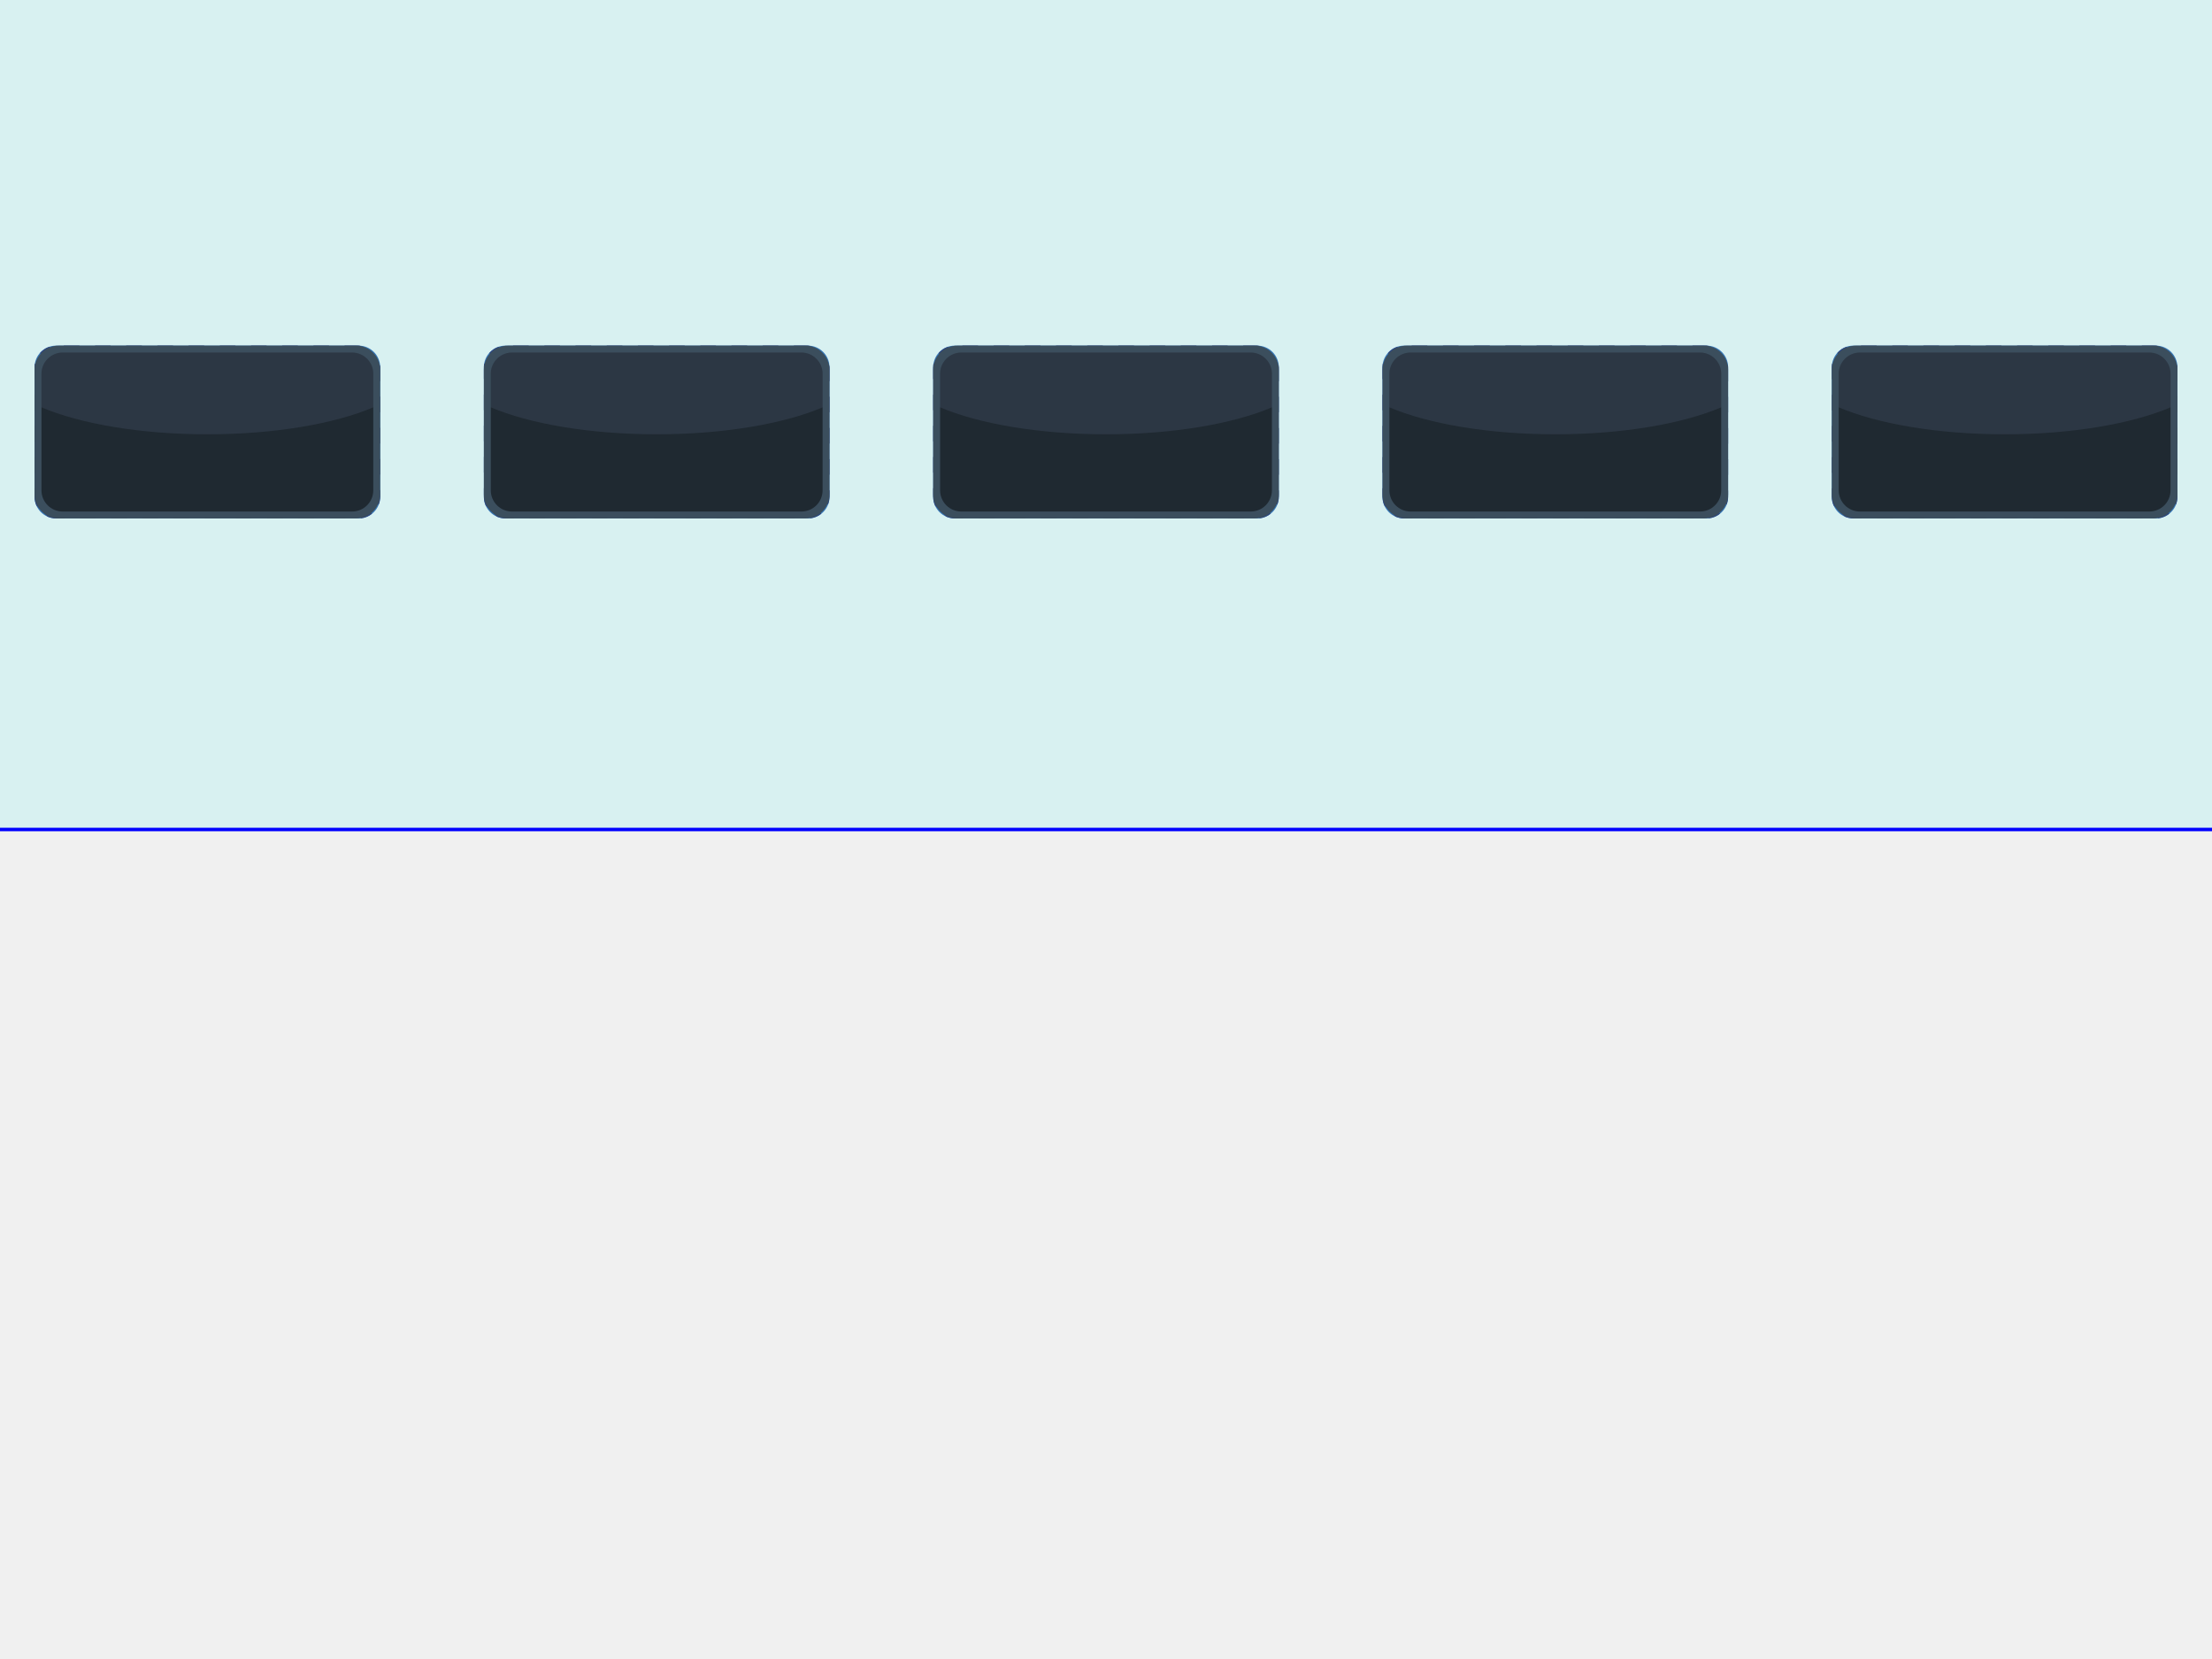
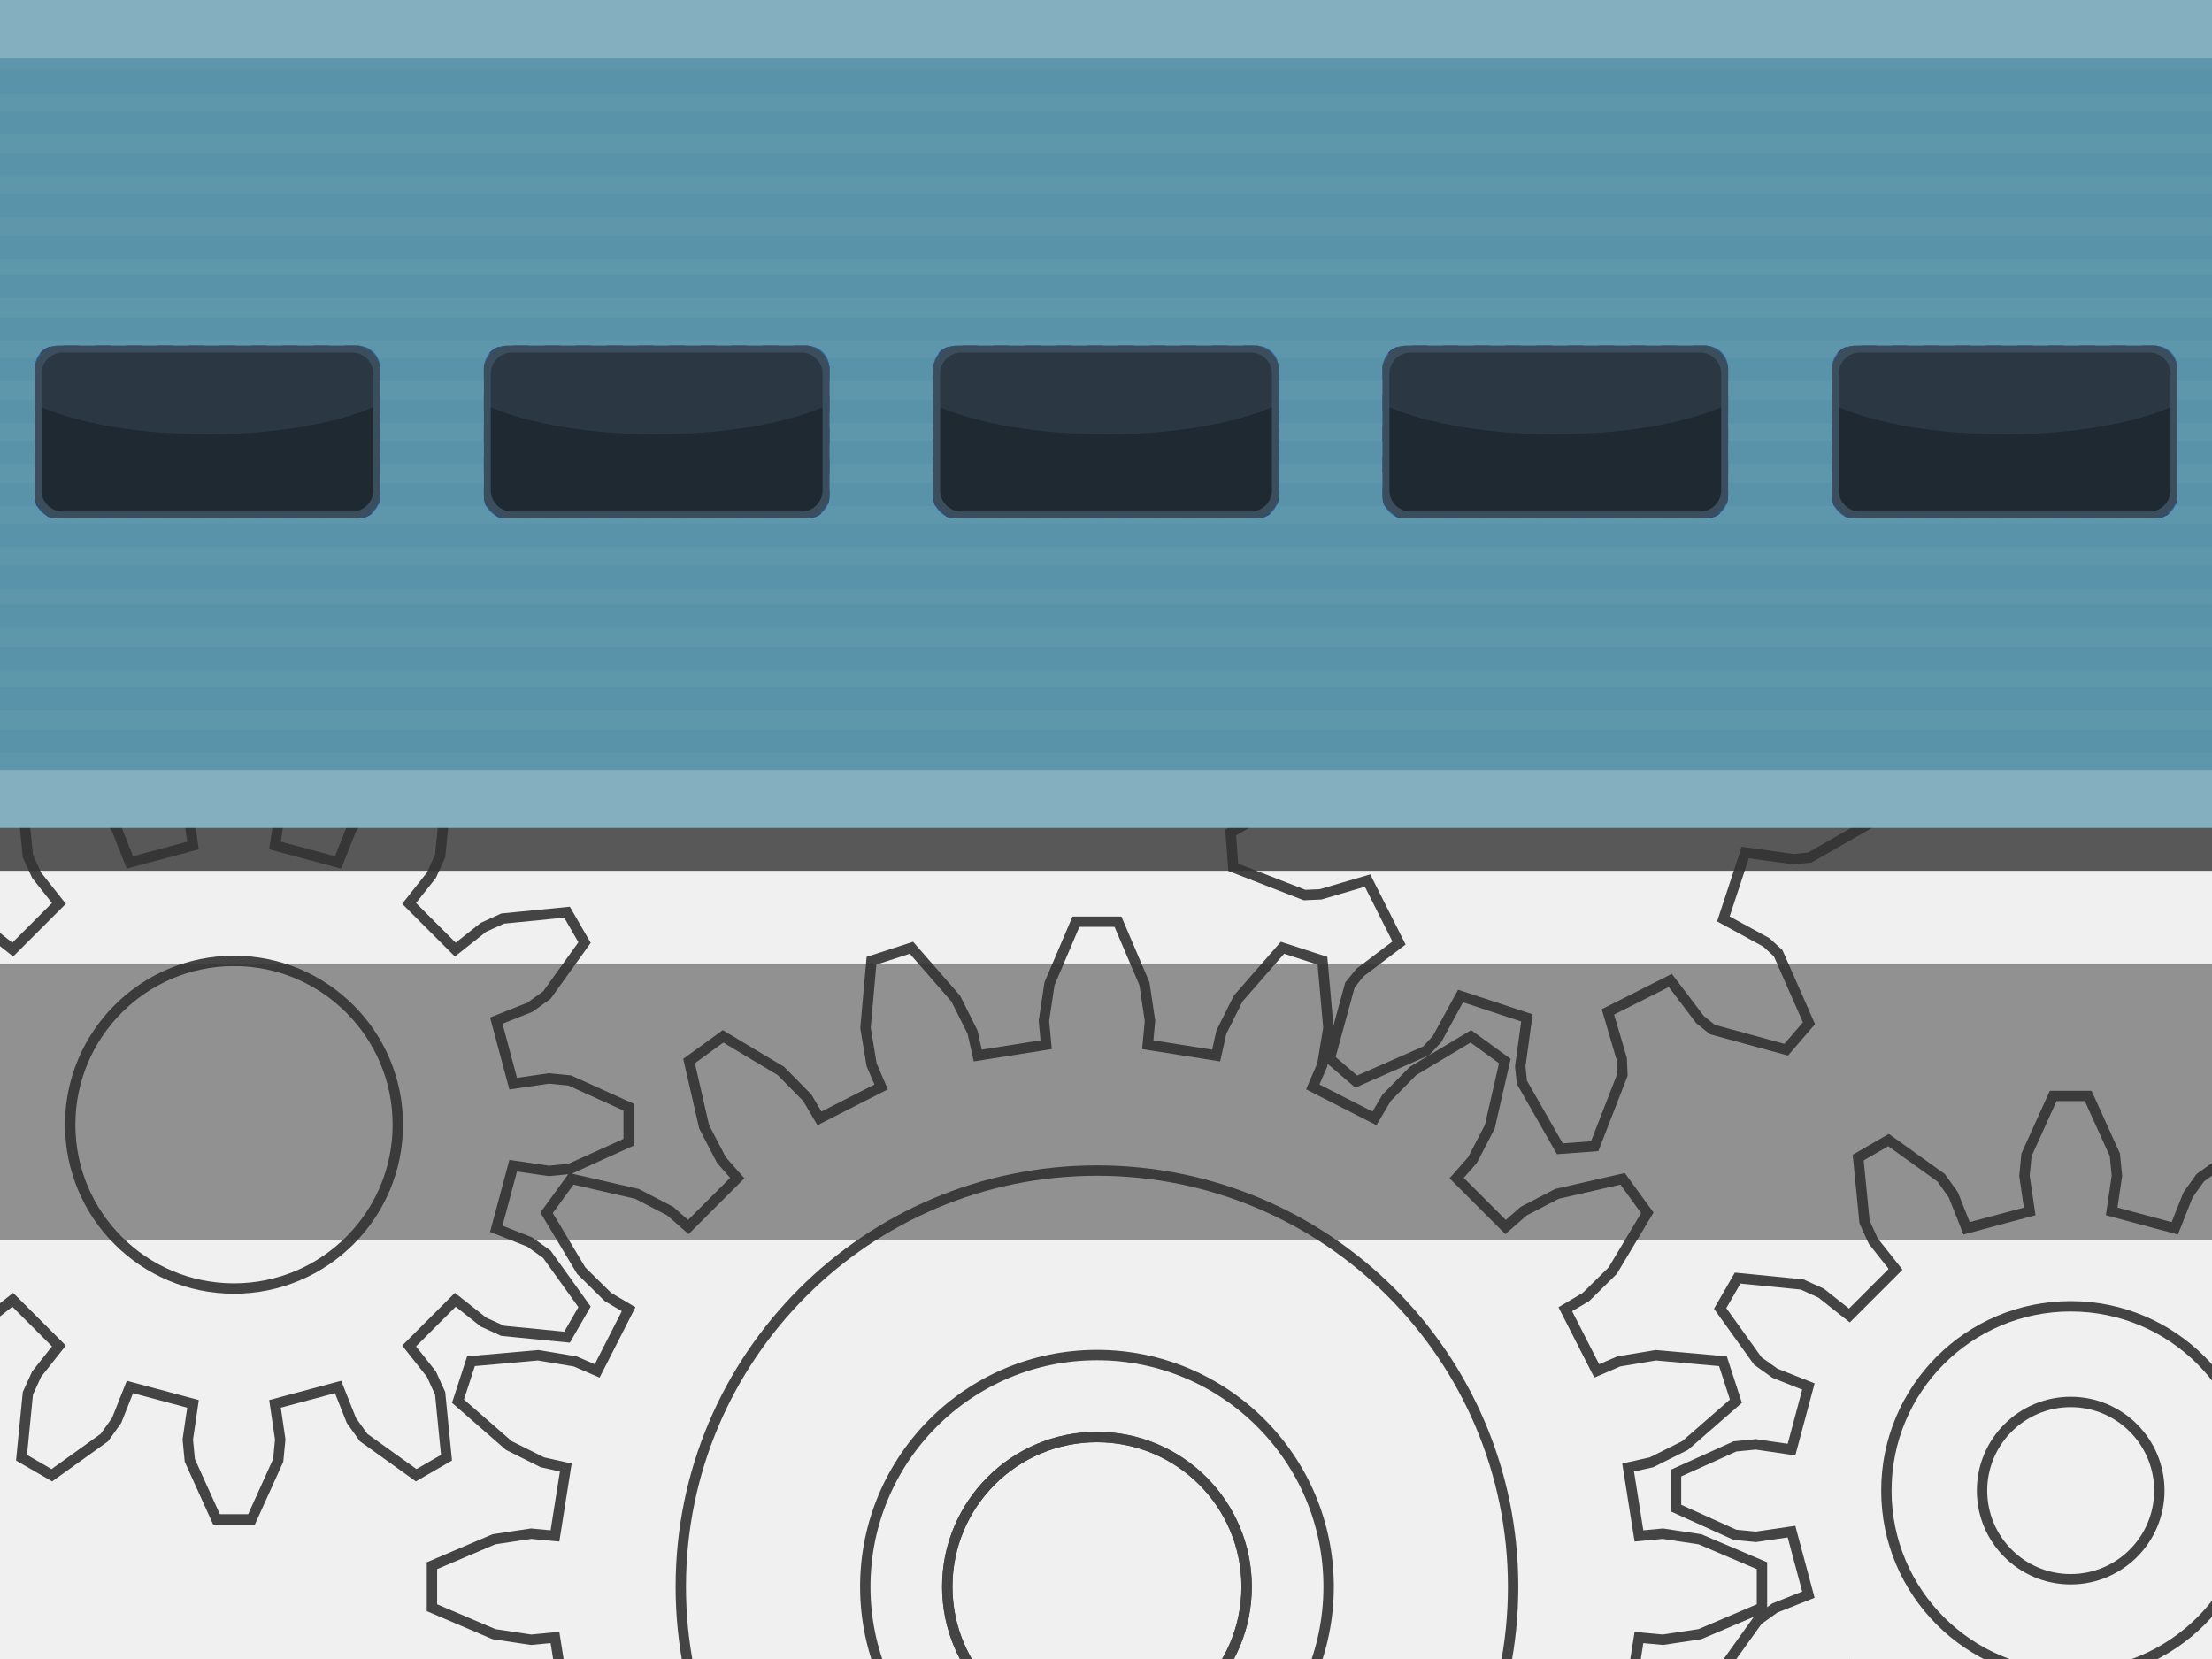
<svg xmlns="http://www.w3.org/2000/svg" xmlns:xlink="http://www.w3.org/1999/xlink" version="1.0" width="100%" height="100%" viewBox="0 0 640 480" id="compare">
  <defs id="defs2385">
    <style type="text/css">
    svg#compare .disable                { display:none; }
    svg#compare .box                    { fill:#553300; fill-opacity:0.95;}
    svg#compare #pieces .result         { fill:white; fill-opacity:0; cursor:move; }
    svg#compare #pieces .wrong .result  { fill:red; fill-opacity:0.5; }
    svg#compare #pieces .good .result   { fill:#0F0; fill-opacity:0.5; }
    svg#compare text                    { font-size:48px;text-anchor:middle;fill:white;font-family:Times New Roman; }
    svg#compare #up                     { display:none; }
-     svg#compare #up text                { fill:black; font-weight:bold; }
    svg#compare #down                   { display:none; }
-     svg#compare #down text              { fill:black;font-weight:bold; }
    svg#compare.up #up                  { display:inline; }
    svg#compare.down #down              { display:inline; }
    svg#compare.l4 .e5                  { display:none; }
    svg#compare.l3 .e5                  { display:none !important; }
    svg#compare.l3 .e4                  { display:none; }
 </style>
  </defs>
  <g class="disable">
    <g id="tt">
      <rect width="100" height="50" ry="6.24" x="0" y="0" id="r3253" style="opacity:1;fill:#ffffff;fill-opacity:0.31;fill-rule:nonzero;stroke:none;marker:none;visibility:visible;display:inline;overflow:visible;enable-background:accumulate" />
      <path d="M 6.25,0 C 2.78,0 -3.11e-17,2.78 0,6.25 L 0,43.75 C 0,47.21 2.78,50 6.25,50 L 93.75,50 C 97.21,50 100,47.21 100,43.75 L 100,6.25 C 100,2.78 97.21,-3.11e-17 93.75,0 L 6.25,0 z M 7.25,3.62 L 92.75,3.62 C 94.64,3.62 96.18,5.13 96.18,7.03 L 96.18,42.96 C 96.18,44.86 94.64,46.37 92.75,46.37 L 7.25,46.37 C 5.35,46.37 3.81,44.86 3.81,42.96 L 3.81,7.03 C 3.81,5.13 5.35,3.62 7.25,3.62 z" id="r3324" style="opacity:1;fill:#3576b5;fill-opacity:1;fill-rule:nonzero;stroke:none;marker:none;visibility:visible;display:inline;overflow:visible;enable-background:accumulate" />
      <path d="M 8.40,0 L 12.03,3.62 L 16.56,3.62 L 12.93,0 L 8.40,0 z M 17.46,0 L 21.09,3.62 L 25.59,3.62 L 21.96,0 L 17.46,0 z M 26.46,0 L 30.09,3.62 L 34.62,3.62 L 31,0 L 26.46,0 z M 35.5,0 L 39.12,3.62 L 43.65,3.62 L 40.03,0 L 35.5,0 z M 44.53,0 L 48.15,3.62 L 52.65,3.62 L 49.03,0 L 44.53,0 z M 53.56,0 L 57.18,3.62 L 61.68,3.62 L 58.06,0 L 53.56,0 z M 62.59,0 L 66.21,3.62 L 70.71,3.62 L 67.09,0 L 62.59,0 z M 71.59,0 L 75.21,3.62 L 79.75,3.62 L 76.12,0 L 71.59,0 z M 80.65,0 L 84.28,3.62 L 88.78,3.62 L 85.15,0 L 80.65,0 z M 89.65,0 L 93.34,3.68 C 94.76,3.93 95.88,5.04 96.12,6.46 L 100,10.34 L 100,6.25 C 100,6.10 99.97,5.95 99.96,5.81 L 94.18,0.03 C 94.04,0.02 93.89,-1.30e-18 93.75,0 L 89.65,0 z M 4.25,0.34 C 3.18,0.69 2.28,1.33 1.56,2.15 L 4.46,5.06 C 5.09,4.19 6.09,3.62 7.25,3.62 L 7.53,3.62 L 4.25,0.34 z M 0.09,5.18 C 0.03,5.53 -3.28e-18,5.88 0,6.25 L 0,9.62 L 3.81,13.43 L 3.81,8.90 L 0.09,5.18 z M 96.18,11.03 L 96.18,15.53 L 100,19.34 L 100,14.84 L 96.18,11.03 z M 0,14.15 L 0,18.65 L 3.81,22.46 L 3.81,17.96 L 0,14.15 z M 96.18,20.06 L 96.18,24.59 L 100,28.40 L 100,23.87 L 96.18,20.06 z M 0,23.15 L 0,27.65 L 3.81,31.46 L 3.81,26.96 L 0,23.15 z M 96.18,29.09 L 96.18,33.59 L 100,37.40 L 100,32.90 L 96.18,29.09 z M 0,32.18 L 0,36.71 L 3.81,40.53 L 3.81,36 L 0,32.18 z M 96.18,38.12 L 96.18,42.62 L 99.56,46 C 99.83,45.30 100,44.54 100,43.75 L 100,41.93 L 96.18,38.12 z M 0,41.21 L 0,43.75 C 0,44.61 0.18,45.43 0.5,46.18 L 0.53,46.25 L 3.75,49.46 C 3.77,49.47 3.79,49.49 3.81,49.5 C 4.56,49.81 5.38,50 6.25,50 L 8.78,50 L 0,41.21 z M 94.75,45.71 C 94.18,46.12 93.50,46.37 92.75,46.37 L 90.90,46.37 L 94.5,49.96 C 95.69,49.82 96.76,49.33 97.65,48.62 L 94.75,45.71 z M 9.65,46.37 L 13.28,50 L 17.81,50 L 14.18,46.37 L 9.65,46.37 z M 18.71,46.37 L 22.34,50 L 26.84,50 L 23.21,46.37 L 18.71,46.37 z M 27.71,46.37 L 31.34,50 L 35.84,50 L 32.21,46.37 L 27.71,46.37 z M 36.75,46.37 L 40.37,50 L 44.90,50 L 41.28,46.37 L 36.75,46.37 z M 45.78,46.37 L 49.40,50 L 53.90,50 L 50.28,46.37 L 45.78,46.37 z M 54.78,46.37 L 58.40,50 L 62.93,50 L 59.31,46.37 L 54.78,46.37 z M 63.84,46.37 L 67.46,50 L 71.96,50 L 68.34,46.37 L 63.84,46.37 z M 72.84,46.37 L 76.46,50 L 81,50 L 77.37,46.37 L 72.84,46.37 z M 81.87,46.37 L 85.5,50 L 90.03,50 L 86.40,46.37 L 81.87,46.37 z" id="r2383" style="opacity:1;fill:#2d457e;fill-opacity:1;fill-rule:nonzero;stroke:none;marker:none;visibility:visible;display:inline;overflow:visible;enable-background:accumulate" />
      <rect width="88.10" height="44.05" ry="5.50" x="5.94" y="2.97" id="r3249" style="opacity:1;fill:#ffffff;fill-opacity:0;fill-rule:nonzero;stroke:none;marker:none;visibility:visible;display:inline;overflow:visible;enable-background:accumulate" />
      <path d="M 18.46,5.40 L 8.56,5.40 C 7.04,5.40 5.81,6.63 5.81,8.15 L 5.81,16.75" id="p3321" style="opacity:1;fill:none;fill-opacity:0.31;fill-rule:nonzero;stroke:#2d457e;stroke-width:1.5;stroke-linecap:round;stroke-linejoin:round;marker:none;stroke-miterlimit:4;stroke-dasharray:none;stroke-dashoffset:0;stroke-opacity:1;visibility:visible;display:inline;overflow:visible;enable-background:accumulate" />
      <path d="M 94.18,16.75 L 94.18,8.15 C 94.18,6.63 92.95,5.40 91.43,5.40 L 81.53,5.40" id="p3319" style="opacity:1;fill:none;fill-opacity:0.31;fill-rule:nonzero;stroke:#2d457e;stroke-width:1.5;stroke-linecap:round;stroke-linejoin:round;marker:none;stroke-miterlimit:4;stroke-dasharray:none;stroke-dashoffset:0;stroke-opacity:1;visibility:visible;display:inline;overflow:visible;enable-background:accumulate" />
      <path d="M 5.81,33.25 L 5.81,41.84 C 5.81,43.36 7.04,44.59 8.56,44.59 L 18.46,44.59" id="p3317" style="opacity:1;fill:none;fill-opacity:0.31;fill-rule:nonzero;stroke:#2d457e;stroke-width:1.5;stroke-linecap:round;stroke-linejoin:round;marker:none;stroke-miterlimit:4;stroke-dasharray:none;stroke-dashoffset:0;stroke-opacity:1;visibility:visible;display:inline;overflow:visible;enable-background:accumulate" />
      <path d="M 81.53,44.59 L 91.43,44.59 C 92.95,44.59 94.18,43.36 94.18,41.84 L 94.18,33.25" id="r3259" style="opacity:1;fill:none;fill-opacity:0.31;fill-rule:nonzero;stroke:#2d457e;stroke-width:1.5;stroke-linecap:round;stroke-linejoin:round;marker:none;stroke-miterlimit:4;stroke-dasharray:none;stroke-dashoffset:0;stroke-opacity:1;visibility:visible;display:inline;overflow:visible;enable-background:accumulate" />
    </g>
    <g id="tp">
      <rect width="100" height="50" ry="7.00" x="-50" y="-25" id="r3432" style="opacity:1;fill:#3b4e5d;fill-opacity:1;fill-rule:nonzero;stroke:none;marker:none;visibility:visible;display:inline;overflow:visible;enable-background:accumulate" />
      <rect width="96" height="46" ry="6.13" x="-48" y="-23" id="r3435" style="opacity:1;fill:#1f2931;fill-opacity:1;fill-rule:nonzero;stroke:none;marker:none;visibility:visible;display:inline;overflow:visible;enable-background:accumulate" />
      <path d="M -41.87,-23 C -45.27,-23 -48,-20.27 -48,-16.87 L -48,-7.15 C -36.78,-2.39 -19.45,0.65 0,0.65 C 19.45,0.65 36.78,-2.39 48,-7.15 L 48,-16.87 C 48,-20.27 45.27,-23 41.87,-23 L -41.87,-23 z" id="p3437" style="opacity:1;fill:#919fd7;fill-opacity:0.12;fill-rule:nonzero;stroke:none;marker:none;visibility:visible;display:inline;overflow:visible;enable-background:accumulate" />
    </g>
  </g>
+   <g id="background">
+     <path style="fill:none;stroke:#444;stroke-width:3" d="m 62.638,211.222 -7.720,17.054 -0.587,6.048 1.513,10.308 -18.255,4.892 -3.843,-9.685 -3.531,-4.943 -15.214,-10.910 -8.777,5.068 1.841,18.628 2.513,5.531 6.466,8.171 -13.363,13.363 -8.171,-6.464 -5.531,-2.515 -18.630,-1.841 -5.068,8.779 10.910,15.212 4.943,3.533 9.685,3.843 -4.890,18.253 -10.310,-1.513 -6.046,0.587 -17.054,7.720 0,10.136 17.054,7.720 6.046,0.585 10.310,-1.513 4.890,18.255 -9.685,3.843 -4.943,3.533 -10.910,15.212 5.068,8.777 18.630,-1.841 5.531,-2.513 8.171,-6.466 13.363,13.363 -6.466,8.171 -2.513,5.531 -1.841,18.630 8.777,5.068 15.214,-10.910 3.531,-4.943 3.843,-9.685 18.255,4.890 -1.513,10.310 0.587,6.046 7.720,17.054 10.134,0 7.720,-17.054 0.587,-6.046 -1.513,-10.310 18.253,-4.890 3.843,9.685 3.533,4.943 15.214,10.910 8.777,-5.068 -1.841,-18.630 -2.513,-5.531 -6.466,-8.171 13.363,-13.363 8.171,6.466 5.531,2.513 18.630,1.841 5.066,-8.777 -10.910,-15.212 -4.941,-3.533 -9.687,-3.843 4.892,-18.255 10.310,1.513 6.046,-0.585 17.054,-7.720 0,-10.136 -17.054,-7.720 -6.046,-0.587 -10.310,1.513 -4.892,-18.253 9.687,-3.843 4.941,-3.533 10.910,-15.212 -5.066,-8.779 -18.630,1.841 -5.531,2.515 -8.171,6.464 -13.363,-13.363 6.466,-8.171 2.513,-5.531 1.841,-18.628 -8.777,-5.068 -15.214,10.910 -3.533,4.943 -3.843,9.685 -18.253,-4.892 1.513,-10.308 -0.587,-6.048 -7.720,-17.054 -10.134,0 z m 5.066,66.796 A 47.396,47.396 0 0 1 115.101,325.416 47.396,47.396 0 0 1 67.705,372.812 47.396,47.396 0 0 1 20.308,325.416 47.396,47.396 0 0 1 67.705,278.019 Z" id="path4599" />
+     <path style="fill:none;stroke:#444;stroke-width:3" d="m 311.304,266.675 -7.652,17.945 -1.613,10.732 0.646,6.916 -19.785,3.132 -1.521,-6.777 -4.851,-9.708 -12.822,-14.701 -11.564,3.757 -1.730,19.429 1.781,10.707 2.753,6.376 -17.849,9.095 -3.541,-5.976 -7.613,-7.734 -16.738,-10.019 -9.837,7.146 4.357,19.015 5.001,9.630 4.589,5.214 -14.164,14.164 -5.214,-4.589 -9.630,-5.001 -19.015,-4.357 -7.146,9.837 10.019,16.736 7.734,7.615 5.976,3.541 -9.095,17.849 -6.376,-2.753 -10.705,-1.781 -19.431,1.730 -3.757,11.564 14.703,12.822 9.707,4.851 6.779,1.521 -3.134,19.785 -6.916,-0.648 -10.732,1.615 -17.945,7.650 0,12.160 17.945,7.650 10.732,1.615 6.916,-0.648 3.134,19.787 -6.779,1.519 -9.707,4.851 -14.703,12.822 3.757,11.564 19.431,1.732 10.705,-1.781 6.376,-2.753 9.095,17.849 -5.976,3.539 -7.734,7.615 -10.019,16.738 7.146,9.835 19.015,-4.357 9.630,-5.001 5.214,-4.589 14.164,14.166 -4.589,5.212 -5.001,9.632 -4.357,19.013 9.837,7.148 16.738,-10.021 7.613,-7.732 3.541,-5.976 17.849,9.093 -2.753,6.376 -1.781,10.707 1.730,19.429 11.564,3.757 12.822,-14.701 4.851,-9.708 1.521,-6.777 19.785,3.132 -0.646,6.916 1.613,10.732 7.652,17.945 12.158,0 7.652,-17.945 1.613,-10.732 -0.648,-6.916 19.787,-3.132 1.519,6.777 4.851,9.708 12.822,14.701 11.564,-3.757 1.732,-19.429 -1.781,-10.707 -2.753,-6.376 17.849,-9.093 3.541,5.976 7.613,7.732 16.738,10.021 9.835,-7.148 -4.357,-19.013 -5.001,-9.632 -4.589,-5.212 14.166,-14.166 5.214,4.589 9.630,5.001 19.015,4.357 7.146,-9.835 -10.019,-16.738 -7.734,-7.615 -5.976,-3.539 9.093,-17.849 6.378,2.753 10.705,1.781 19.431,-1.732 3.755,-11.564 -14.701,-12.822 -9.708,-4.851 -6.777,-1.519 3.132,-19.787 6.917,0.648 10.732,-1.615 17.943,-7.650 0,-12.160 -17.943,-7.650 -10.732,-1.615 -6.917,0.648 -3.132,-19.785 6.777,-1.521 9.708,-4.851 14.701,-12.822 -3.755,-11.564 -19.431,-1.730 -10.705,1.781 -6.378,2.753 -9.093,-17.849 5.976,-3.541 7.734,-7.615 10.019,-16.736 -7.146,-9.837 -19.015,4.357 -9.630,5.001 -5.214,4.589 -14.166,-14.164 4.589,-5.214 5.001,-9.630 4.357,-19.015 -9.835,-7.146 -16.738,10.019 -7.613,7.734 -3.541,5.976 -17.849,-9.095 2.753,-6.376 1.781,-10.707 -1.732,-19.429 -11.564,-3.757 -12.822,14.701 -4.851,9.708 -1.519,6.777 -19.787,-3.132 0.648,-6.916 -1.613,-10.732 -7.652,-17.945 -12.158,0 z m 6.078,149.109 a 43.306,43.306 0 0 1 43.306,43.306 43.306,43.306 0 0 1 -43.306,43.306 43.306,43.306 0 0 1 -43.306,-43.306 43.306,43.306 0 0 1 43.306,-43.306 z" id="path4737" />
+     <path style="fill:none;stroke:#444;stroke-width:3" d="m 447.583,145.623 -10.078,0.748 -8.017,20.628 0.197,4.628 3.990,13.601 -18.062,9.101 -8.556,-11.296 -3.603,-2.914 -21.353,-5.828 -6.597,7.656 8.917,20.257 3.414,3.132 12.437,6.796 -6.333,19.207 -14.041,-1.937 -4.607,0.488 -19.220,10.976 0.748,10.080 20.630,8.017 4.628,-0.197 13.601,-3.990 9.101,18.060 -11.298,8.558 -2.912,3.603 -5.828,21.353 7.656,6.595 20.257,-8.916 3.132,-3.414 6.794,-12.437 19.208,6.333 -1.937,14.041 0.488,4.607 10.976,19.218 10.078,-0.748 8.019,-20.628 -0.197,-4.628 -3.990,-13.601 18.060,-9.101 8.558,11.298 3.603,2.912 21.351,5.828 6.597,-7.656 -8.916,-20.257 -3.414,-3.132 -12.439,-6.796 6.335,-19.207 14.041,1.937 4.607,-0.488 19.218,-10.976 -0.748,-10.078 -20.628,-8.019 -4.630,0.197 -13.599,3.990 -9.103,-18.060 11.298,-8.558 2.914,-3.603 5.826,-21.353 -7.654,-6.595 -20.257,8.916 -3.134,3.414 -6.794,12.439 -19.207,-6.335 1.937,-14.041 -0.488,-4.607 -10.978,-19.218 z" id="path4881" />
+     <path style="fill:none;stroke:#444;stroke-width:3" d="m 594.046,317.089 -7.720,17.054 -0.587,6.046 1.513,10.310 -18.253,4.892 -3.843,-9.687 -3.533,-4.943 -15.214,-10.908 -8.777,5.066 1.841,18.630 2.515,5.531 6.464,8.171 -13.363,13.363 -8.171,-6.466 -5.531,-2.513 -18.630,-1.841 -5.066,8.777 10.910,15.214 4.943,3.533 9.685,3.843 -4.892,18.253 -10.308,-1.513 -6.048,0.587 -17.054,7.720 0,10.134 17.054,7.720 6.048,0.587 10.308,-1.513 4.892,18.253 -9.685,3.845 -4.943,3.531 -10.910,15.214 5.066,8.777 18.630,-1.841 5.531,-2.513 8.171,-6.466 13.363,13.363 -6.464,8.171 -2.515,5.531 -1.841,18.630 8.777,5.066 15.214,-10.908 3.533,-4.943 3.843,-9.685 18.253,4.890 -1.513,10.310 0.587,6.046 7.720,17.054 10.134,0 7.720,-17.054 0.587,-6.046 -1.513,-10.310 18.255,-4.890 3.843,9.685 3.531,4.943 15.214,10.908 8.777,-5.066 -1.841,-18.630 -2.513,-5.531 -6.466,-8.171 13.363,-13.363 8.171,6.466 5.531,2.513 18.630,1.841 5.068,-8.777 -10.910,-15.214 -4.943,-3.531 -9.685,-3.845 4.890,-18.253 10.310,1.513 6.046,-0.587 17.054,-7.720 0,-10.134 -17.054,-7.720 -6.046,-0.587 -10.310,1.513 -4.890,-18.253 9.685,-3.843 4.943,-3.533 10.910,-15.214 -5.068,-8.777 -18.630,1.841 -5.531,2.513 -8.171,6.466 -13.363,-13.363 6.466,-8.171 2.513,-5.531 1.841,-18.630 -8.777,-5.066 -15.214,10.908 -3.531,4.943 -3.843,9.687 -18.255,-4.892 1.513,-10.310 -0.587,-6.046 -7.720,-17.054 -10.134,0 z m 5.068,88.542 a 25.649,25.649 0 0 1 25.650,25.650 25.649,25.649 0 0 1 -25.650,25.648 25.649,25.649 0 0 1 -25.650,-25.648 25.649,25.649 0 0 1 25.650,-25.650 z" id="path4958" />
+     <path style="fill:none;stroke:#444;stroke-width:3" d="M 317.382,338.683 A 120.408,120.408 0 0 0 196.974,459.091 120.408,120.408 0 0 0 317.382,579.5 120.408,120.408 0 0 0 437.791,459.091 120.408,120.408 0 0 0 317.382,338.683 Z" id="circle4970" />
+     <path style="fill:none;stroke:#444;stroke-width:3" d="m 317.382,392.062 a 67.029,67.029 0 0 0 -67.029,67.029 67.029,67.029 0 0 0 67.029,67.029 67.029,67.029 0 0 0 67.031,-67.029 67.029,67.029 0 0 0 -67.031,-67.029 z m 0,23.722 a 43.306,43.306 0 0 1 43.306,43.306 43.306,43.306 0 0 1 -43.306,43.306 43.306,43.306 0 0 1 -43.306,-43.306 43.306,43.306 0 0 1 43.306,-43.306 z" id="circle4967" />
+     <path style="fill:none;stroke:#444;stroke-width:3" d="m 599.115,377.955 a 53.327,53.327 0 0 0 -53.328,53.328 53.327,53.327 0 0 0 53.328,53.326 53.327,53.327 0 0 0 53.326,-53.326 53.327,53.327 0 0 0 -53.326,-53.328 z" id="circle4985" />
+     <path transform="translate(0,-16)" style="fill:#323232;fill-opacity:0.5;" d="m 0,294.953 0,79.761 640,0 0,-79.761 -640,0 z" id="rect5000" />
+     <rect style="fill:#323232;fill-opacity:0.8;fill-rule:evenodd;stroke:none;stroke-width:5;stroke-linecap:round;stroke-linejoin:round;stroke-miterlimit:4;stroke-dasharray:none;stroke-dashoffset:0;stroke-opacity:1;marker:none;marker-start:none;marker-mid:none;marker-end:none;color-rendering:auto;image-rendering:auto;shape-rendering:auto;text-rendering:auto;enable-background:accumulate" id="rect4992" width="640" height="13.532" x="0" y="238.407" />
+     <rect style="color:#000000;clip-rule:nonzero;display:inline;overflow:visible;visibility:visible;opacity:1;isolation:auto;mix-blend-mode:normal;color-interpolation:sRGB;color-interpolation-filters:linearRGB;solid-color:#000000;solid-opacity:1;fill:#83afbf;fill-opacity:1;fill-rule:evenodd;stroke:none;stroke-width:5;stroke-linecap:round;stroke-linejoin:round;stroke-miterlimit:4;stroke-dasharray:none;stroke-dashoffset:0;stroke-opacity:1;marker:none;marker-start:none;marker-mid:none;marker-end:none;color-rendering:auto;image-rendering:auto;shape-rendering:auto;text-rendering:auto;enable-background:accumulate" id="rect4429" width="640" height="239.543" x="0" y="0" />
+     <path id="rect4446" d="M 0 16.791 L 0 222.753 L 640 222.753 L 640 16.791 L 0 16.791 z " style="color:#000000;clip-rule:nonzero;display:inline;overflow:visible;visibility:visible;opacity:1;isolation:auto;mix-blend-mode:normal;color-interpolation:sRGB;color-interpolation-filters:linearRGB;solid-color:#000000;solid-opacity:1;fill:#5e97ac;fill-opacity:1;fill-rule:evenodd;stroke:none;stroke-width:5;stroke-linecap:round;stroke-linejoin:round;stroke-miterlimit:4;stroke-dasharray:none;stroke-dashoffset:0;stroke-opacity:1;marker:none;marker-start:none;marker-mid:none;marker-end:none;color-rendering:auto;image-rendering:auto;shape-rendering:auto;text-rendering:auto;enable-background:accumulate" />
+     <path id="rect4497" d="M 0 20.349 L 0 27.070 L 640 27.070 L 640 20.349 L 0 20.349 z M 0 32.085 L 0 38.806 L 640 38.806 L 640 32.085 L 0 32.085 z M 0 44.332 L 0 51.052 L 640 51.052 L 640 44.332 L 0 44.332 z M 0 56.068 L 0 62.789 L 640 62.789 L 640 56.068 L 0 56.068 z M 0 68.312 L 0 75.035 L 640 75.035 L 640 68.312 L 0 68.312 z M 0 79.539 L 0 86.259 L 640 86.259 L 640 79.539 L 0 79.539 z M 0 91.785 L 0 98.505 L 640 98.505 L 640 91.785 L 0 91.785 z M 0 103.521 L 0 110.242 L 640 110.242 L 640 103.521 L 0 103.521 z M 0 115.765 L 0 122.488 L 640 122.488 L 640 115.765 L 0 115.765 z M 0 127.501 L 0 134.224 L 640 134.224 L 640 127.501 L 0 127.501 z M 0 139.748 L 0 146.468 L 640 146.468 L 640 139.748 L 0 139.748 z M 0 151.484 L 0 158.205 L 640 158.205 L 640 151.484 L 0 151.484 z M 0 163.730 L 0 170.451 L 640 170.451 L 640 163.730 L 0 163.730 z M 0 174.955 L 0 181.677 L 640 181.677 L 640 174.955 L 0 174.955 z M 0 187.201 L 0 193.921 L 640 193.921 L 640 187.201 L 0 187.201 z M 0 198.937 L 0 205.658 L 640 205.658 L 640 198.937 L 0 198.937 z M 0 211.183 L 0 217.904 L 640 217.904 L 640 211.183 L 0 211.183 z " style="color:#000000;clip-rule:nonzero;display:inline;overflow:visible;visibility:visible;opacity:1;isolation:auto;mix-blend-mode:normal;color-interpolation:sRGB;color-interpolation-filters:linearRGB;solid-color:#000000;solid-opacity:1;fill:#5993a9;fill-opacity:1;fill-rule:evenodd;stroke:none;stroke-width:5;stroke-linecap:round;stroke-linejoin:round;stroke-miterlimit:4;stroke-dasharray:none;stroke-dashoffset:0;stroke-opacity:1;marker:none;marker-start:none;marker-mid:none;marker-end:none;color-rendering:auto;image-rendering:auto;shape-rendering:auto;text-rendering:auto;enable-background:accumulate" />
+   </g>
  <g id="bg">
-     <rect x="0" y="0" width="640" height="240" style="fill:cyan;fill-opacity:0.1;" />
-     <line x1="0" y1="240" x2="640" y2="240" style="fill:none;stroke:blue;stroke-width:1px;" />
    <g id="target">
      <g id="t01" class="e4" transform="translate(10,100)">
        <use x="0" y="0" xlink:href="#tt" />
      </g>
      <g id="t02" transform="translate(140,100)">
        <use x="0" y="0" xlink:href="#tt" />
      </g>
      <g id="t03" transform="translate(270,100)">
        <use x="0" y="0" xlink:href="#tt" />
      </g>
      <g id="t04" transform="translate(400,100)">
        <use x="0" y="0" xlink:href="#tt" />
      </g>
      <g id="t05" class="e5" transform="translate(530,100)">
        <use x="0" y="0" xlink:href="#tt" />
      </g>
    </g>
    <g id="up">
-       <g transform="translate(125,125)" class="e4">
-         <text y="16">&lt;</text>
-       </g>
-       <g transform="translate(255,125)">
-         <text y="16">&lt;</text>
-       </g>
-       <g transform="translate(385,125)">
-         <text y="16">&lt;</text>
-       </g>
-       <g transform="translate(515,125)" class="e5">
-         <text y="16">&lt;</text>
-       </g>
+       <path style="fill:#2d457e;" d="m 113.730,125.047 c 0,1.600 0.438,3.200 1.316,4.426 l 12.671,17.704 c 1.755,2.452 4.580,2.452 6.335,0 l 1.792,-2.503 -10.879,-15.201 c -1.755,-2.452 -1.755,-6.400 0,-8.852 l 10.879,-15.201 -1.792,-2.503 c -1.755,-2.452 -4.580,-2.452 -6.335,0 l -12.671,17.704 c -0.877,1.226 -1.316,2.826 -1.316,4.426 z" class="e4" />
+       <path transform="translate(130,0)" d="m 113.730,125.047 c 0,1.600 0.438,3.200 1.316,4.426 l 12.671,17.704 c 1.755,2.452 4.580,2.452 6.335,0 l 1.792,-2.503 -10.879,-15.201 c -1.755,-2.452 -1.755,-6.400 0,-8.852 l 10.879,-15.201 -1.792,-2.503 c -1.755,-2.452 -4.580,-2.452 -6.335,0 l -12.671,17.704 c -0.877,1.226 -1.316,2.826 -1.316,4.426 z" style="fill:#2d457e;" />
+       <path transform="translate(260,0)" style="fill:#2d457e;" d="m 113.730,125.047 c 0,1.600 0.438,3.200 1.316,4.426 l 12.671,17.704 c 1.755,2.452 4.580,2.452 6.335,0 l 1.792,-2.503 -10.879,-15.201 c -1.755,-2.452 -1.755,-6.400 0,-8.852 l 10.879,-15.201 -1.792,-2.503 c -1.755,-2.452 -4.580,-2.452 -6.335,0 l -12.671,17.704 c -0.877,1.226 -1.316,2.826 -1.316,4.426 z" />
+       <path transform="translate(390,0)" d="m 113.730,125.047 c 0,1.600 0.438,3.200 1.316,4.426 l 12.671,17.704 c 1.755,2.452 4.580,2.452 6.335,0 l 1.792,-2.503 -10.879,-15.201 c -1.755,-2.452 -1.755,-6.400 0,-8.852 l 10.879,-15.201 -1.792,-2.503 c -1.755,-2.452 -4.580,-2.452 -6.335,0 l -12.671,17.704 c -0.877,1.226 -1.316,2.826 -1.316,4.426 z" style="fill:#2d457e;" class="e5" />
    </g>
    <g id="down">
-       <g transform="translate(125,125)" class="e4">
-         <text y="16">&gt;</text>
-       </g>
-       <g transform="translate(255,125)">
-         <text y="16">&gt;</text>
-       </g>
-       <g transform="translate(385,125)">
-         <text y="16">&gt;</text>
-       </g>
-       <g transform="translate(515,125)" class="e5">
-         <text y="16">&gt;</text>
-       </g>
+       <path style="fill:#2d457e;" d="m 135.845,125.047 c 0,1.600 -0.438,3.200 -1.316,4.426 l -12.671,17.704 c -1.755,2.452 -4.580,2.452 -6.335,0 l -1.792,-2.503 10.879,-15.201 c 1.755,-2.452 1.755,-6.400 0,-8.852 l -10.879,-15.201 1.792,-2.503 c 1.755,-2.452 4.580,-2.452 6.335,0 l 12.671,17.704 c 0.877,1.226 1.316,2.826 1.316,4.426 z" class="e4" />
+       <path transform="translate(130,0)" d="m 135.845,125.047 c 0,1.600 -0.438,3.200 -1.316,4.426 l -12.671,17.704 c -1.755,2.452 -4.580,2.452 -6.335,0 l -1.792,-2.503 10.879,-15.201 c 1.755,-2.452 1.755,-6.400 0,-8.852 l -10.879,-15.201 1.792,-2.503 c 1.755,-2.452 4.580,-2.452 6.335,0 l 12.671,17.704 c 0.877,1.226 1.316,2.826 1.316,4.426 z" style="fill:#2d457e;" />
+       <path transform="translate(260,0)" style="fill:#2d457e;" d="m 135.845,125.047 c 0,1.600 -0.438,3.200 -1.316,4.426 l -12.671,17.704 c -1.755,2.452 -4.580,2.452 -6.335,0 l -1.792,-2.503 10.879,-15.201 c 1.755,-2.452 1.755,-6.400 0,-8.852 l -10.879,-15.201 1.792,-2.503 c 1.755,-2.452 4.580,-2.452 6.335,0 l 12.671,17.704 c 0.877,1.226 1.316,2.826 1.316,4.426 z" />
+       <path transform="translate(390,0)" d="m 135.845,125.047 c 0,1.600 -0.438,3.200 -1.316,4.426 l -12.671,17.704 c -1.755,2.452 -4.580,2.452 -6.335,0 l -1.792,-2.503 10.879,-15.201 c 1.755,-2.452 1.755,-6.400 0,-8.852 l -10.879,-15.201 1.792,-2.503 c 1.755,-2.452 4.580,-2.452 6.335,0 l 12.671,17.704 c 0.877,1.226 1.316,2.826 1.316,4.426 z" style="fill:#2d457e;" class="e5" />
    </g>
  </g>
  <g id="pieces">
    <g id="a" transform="translate(60,125) ">
      <g class="scale">
        <g class="rot">
          <use x="0" y="0" xlink:href="#tp" />
          <text y="16" />
          <rect width="100" height="50" ry="7.00" x="-50" y="-25" class="result" />
        </g>
      </g>
    </g>
    <g id="b" transform="translate(190,125) ">
      <g class="scale">
        <g class="rot">
          <use x="0" y="0" xlink:href="#tp" />
          <text y="16" />
          <rect width="100" height="50" ry="7.00" x="-50" y="-25" class="result" />
        </g>
      </g>
    </g>
    <g id="c" transform="translate(320,125) ">
      <g class="scale">
        <g class="rot">
          <use x="0" y="0" xlink:href="#tp" />
          <text y="16" />
          <rect width="100" height="50" ry="7.00" x="-50" y="-25" class="result" />
        </g>
      </g>
    </g>
    <g id="d" transform="translate(450,125) ">
      <g class="scale">
        <g class="rot">
          <use x="0" y="0" xlink:href="#tp" />
          <text y="16" />
          <rect width="100" height="50" ry="7.00" x="-50" y="-25" class="result" />
        </g>
      </g>
    </g>
    <g id="e" transform="translate(580,125) ">
      <g class="scale">
        <g class="rot">
          <use x="0" y="0" xlink:href="#tp" />
          <text y="16" />
          <rect width="100" height="50" ry="7.00" x="-50" y="-25" class="result" />
        </g>
      </g>
    </g>
  </g>
</svg>
